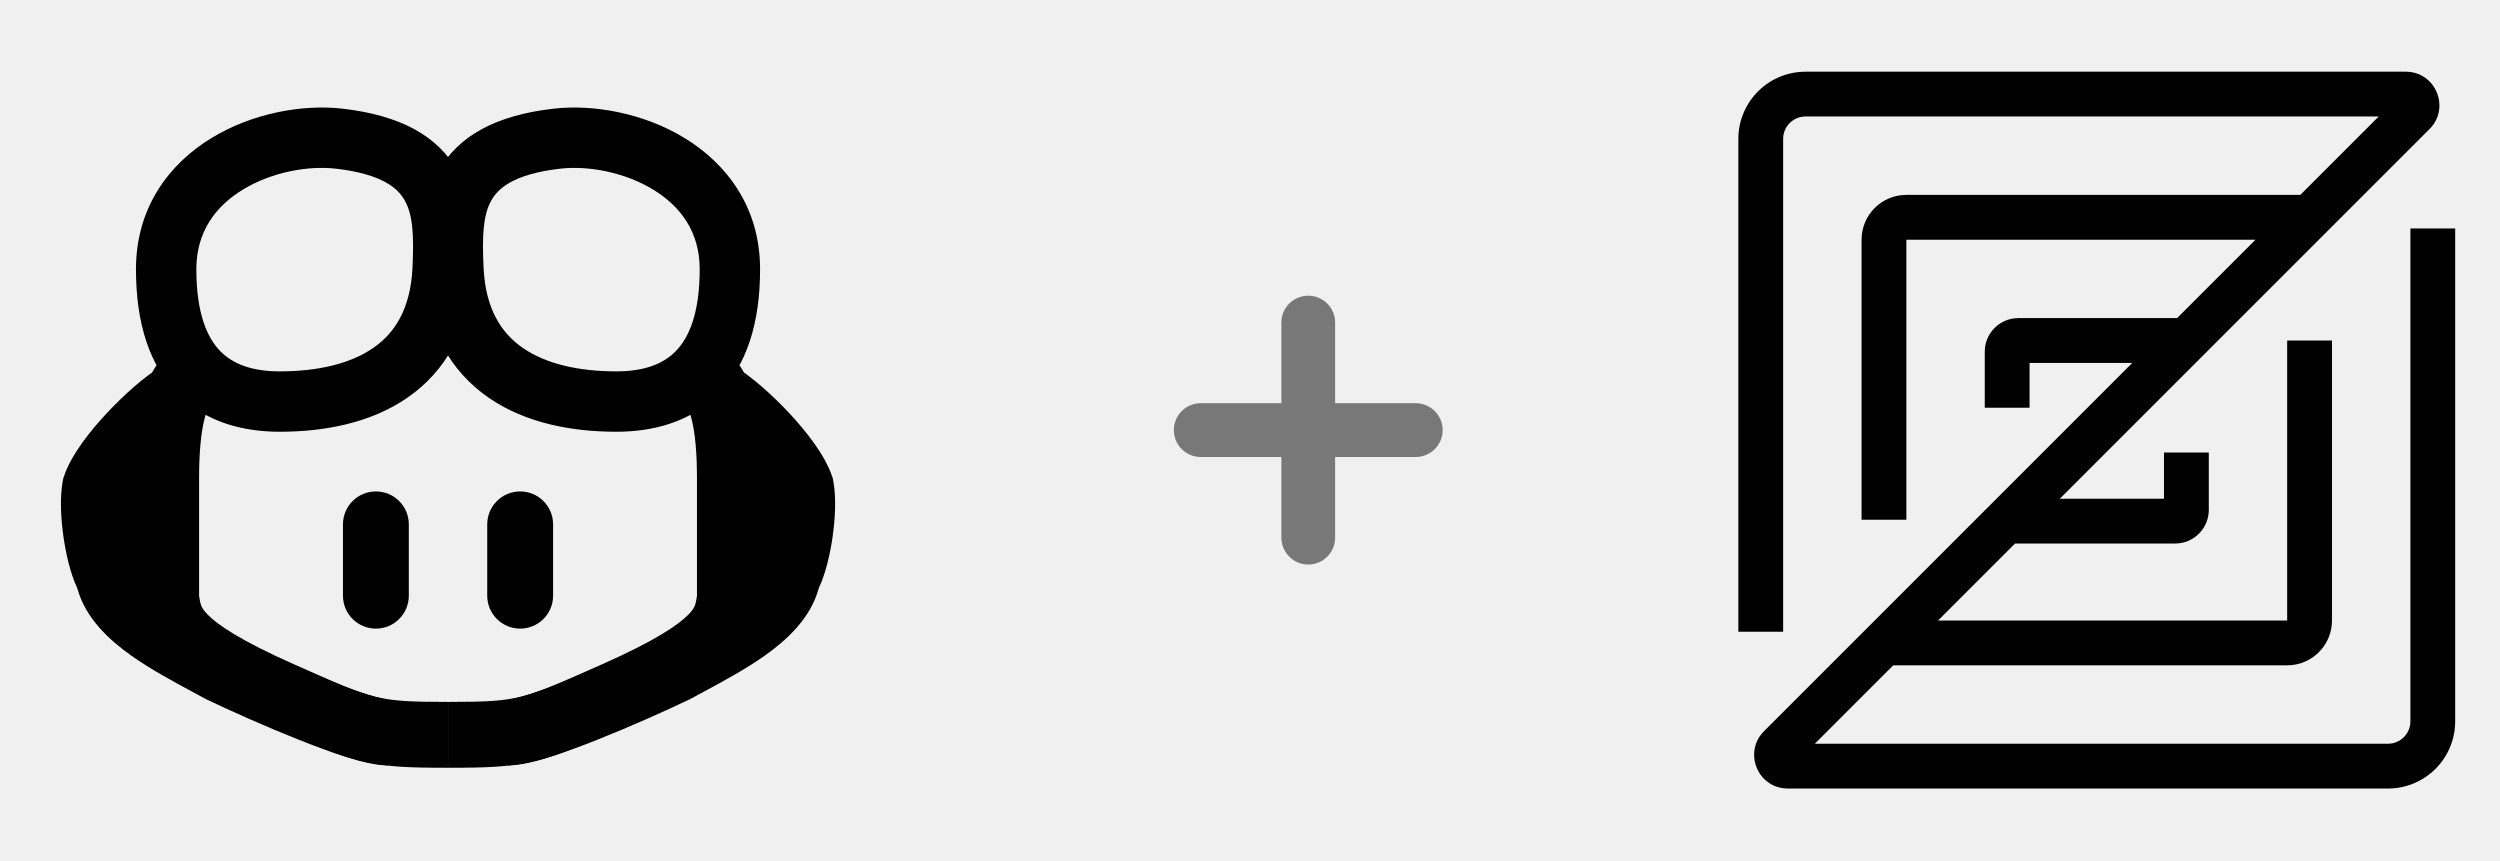
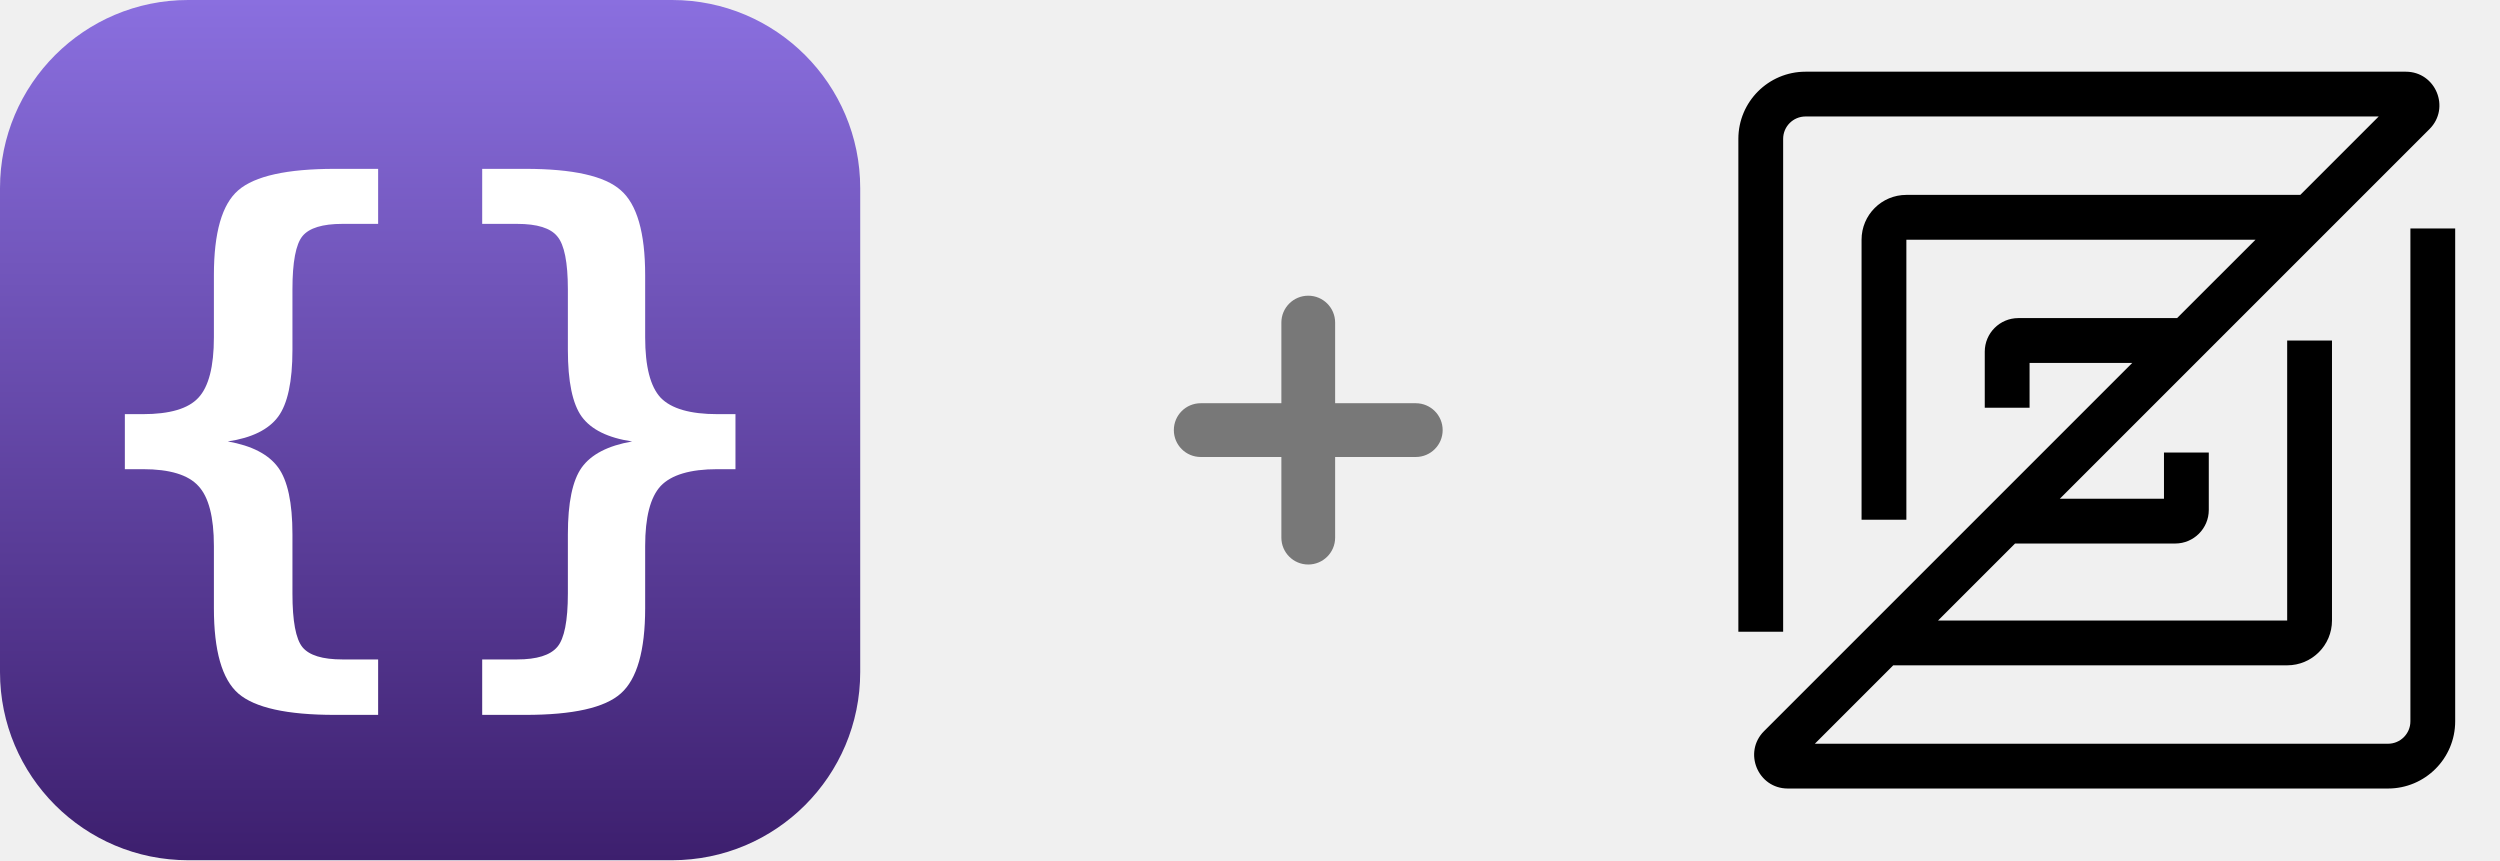
<svg xmlns="http://www.w3.org/2000/svg" width="93" height="32" viewBox="0 0 93 32" fill="none">
-   <path fill-rule="evenodd" clip-rule="evenodd" d="M9.04 7.05C8.009 7.676 7.304 8.632 7.304 10.015C7.304 11.691 7.724 12.589 8.205 13.074C8.684 13.558 9.405 13.815 10.405 13.815C11.815 13.815 13.029 13.534 13.88 12.946C14.676 12.398 15.271 11.504 15.344 9.962C15.399 8.794 15.368 8.013 15.057 7.457C14.809 7.014 14.233 6.474 12.49 6.274C11.468 6.157 10.111 6.398 9.04 7.05ZM7.873 5.131C9.391 4.207 11.253 3.872 12.746 4.043C14.884 4.289 16.284 5.05 17.017 6.361C17.686 7.559 17.638 8.983 17.587 10.068C17.484 12.244 16.58 13.812 15.155 14.795C13.786 15.74 12.058 16.061 10.405 16.061C9.042 16.061 7.651 15.707 6.609 14.655C5.568 13.604 5.058 12.041 5.058 10.015C5.058 7.696 6.314 6.079 7.873 5.131Z" fill="black" />
-   <path fill-rule="evenodd" clip-rule="evenodd" d="M13.983 18.281C14.659 18.281 15.208 18.829 15.208 19.506V22.16C15.208 22.837 14.659 23.385 13.983 23.385C13.306 23.385 12.758 22.837 12.758 22.16V19.506C12.758 18.829 13.306 18.281 13.983 18.281Z" fill="black" />
-   <path fill-rule="evenodd" clip-rule="evenodd" d="M5.256 14.89C5.484 14.039 5.992 12.906 7.207 12.536L7.921 14.88L7.924 14.879C7.924 14.879 7.923 14.878 7.921 14.88C7.914 14.885 7.891 14.905 7.859 14.951C7.788 15.05 7.701 15.231 7.622 15.524C7.464 16.116 7.406 16.917 7.406 17.781V22.168C7.435 22.357 7.451 22.438 7.481 22.519C7.507 22.586 7.56 22.695 7.723 22.862C8.094 23.241 8.941 23.826 10.928 24.708C12.54 25.424 13.275 25.746 13.959 25.917C14.605 26.078 15.238 26.111 16.667 26.111V28.561C15.254 28.561 14.339 28.537 13.364 28.293C12.452 28.065 11.517 27.65 10.061 27.004C10.019 26.985 9.977 26.966 9.934 26.947C7.898 26.044 6.687 25.305 5.972 24.576C5.593 24.188 5.346 23.797 5.191 23.387C5.054 23.027 5.006 22.688 4.975 22.475C4.973 22.461 4.971 22.447 4.969 22.433L4.956 22.346V17.781C4.956 16.861 5.012 15.8 5.256 14.89Z" fill="black" />
-   <path fill-rule="evenodd" clip-rule="evenodd" d="M3.983 15.359C4.628 14.669 5.4 13.988 5.997 13.635L7.246 15.742C6.937 15.925 6.349 16.416 5.772 17.033C5.22 17.622 4.857 18.138 4.731 18.425C4.703 18.667 4.712 19.116 4.79 19.648C4.878 20.254 5.017 20.703 5.105 20.863L5.193 21.022L5.23 21.201C5.287 21.47 5.56 21.865 6.301 22.391C6.881 22.802 7.565 23.17 8.296 23.565C8.458 23.652 8.622 23.741 8.788 23.831C9.595 24.216 10.848 24.777 12.019 25.242C12.613 25.478 13.17 25.683 13.629 25.827C13.858 25.899 14.05 25.951 14.202 25.985C14.35 26.017 14.418 26.023 14.428 26.023C14.429 26.023 14.428 26.023 14.428 26.023L14.429 28.473C13.965 28.473 13.389 28.319 12.897 28.165C12.356 27.995 11.737 27.766 11.115 27.519C9.869 27.024 8.548 26.431 7.703 26.028L7.672 26.014L7.643 25.997C7.498 25.918 7.345 25.836 7.187 25.751C6.45 25.354 5.6 24.896 4.885 24.39C4.084 23.822 3.182 23.014 2.874 21.878C2.618 21.337 2.456 20.618 2.366 20.003C2.265 19.317 2.217 18.495 2.339 17.873L2.354 17.794L2.38 17.718C2.652 16.909 3.362 16.022 3.983 15.359Z" fill="black" />
-   <path fill-rule="evenodd" clip-rule="evenodd" d="M3.485 21.264V17.14H5.935V21.264H3.485Z" fill="black" />
-   <path fill-rule="evenodd" clip-rule="evenodd" d="M24.293 7.05C25.324 7.676 26.029 8.632 26.029 10.015C26.029 11.691 25.609 12.589 25.128 13.074C24.649 13.558 23.928 13.815 22.928 13.815C21.518 13.815 20.304 13.534 19.453 12.946C18.658 12.398 18.062 11.504 17.989 9.962C17.934 8.794 17.965 8.013 18.276 7.457C18.524 7.014 19.101 6.474 20.843 6.274C21.865 6.157 23.222 6.398 24.293 7.05ZM25.46 5.131C23.942 4.207 22.08 3.872 20.587 4.043C18.449 4.289 17.049 5.05 16.316 6.361C15.647 7.559 15.695 8.983 15.746 10.068C15.849 12.244 16.753 13.812 18.178 14.795C19.547 15.74 21.275 16.061 22.928 16.061C24.291 16.061 25.682 15.707 26.724 14.655C27.765 13.604 28.275 12.041 28.275 10.015C28.275 7.696 27.019 6.079 25.46 5.131Z" fill="black" />
-   <path fill-rule="evenodd" clip-rule="evenodd" d="M19.35 18.281C18.674 18.281 18.125 18.829 18.125 19.506V22.16C18.125 22.837 18.674 23.385 19.35 23.385C20.027 23.385 20.575 22.837 20.575 22.16V19.506C20.575 18.829 20.027 18.281 19.35 18.281Z" fill="black" />
-   <path fill-rule="evenodd" clip-rule="evenodd" d="M28.078 14.89C27.85 14.039 27.341 12.906 26.126 12.536L25.413 14.88L25.41 14.879C25.41 14.879 25.41 14.878 25.413 14.88C25.42 14.885 25.442 14.905 25.474 14.951C25.545 15.05 25.633 15.231 25.711 15.524C25.87 16.116 25.927 16.917 25.927 17.781V22.168C25.899 22.357 25.882 22.438 25.852 22.519C25.826 22.586 25.774 22.695 25.61 22.862C25.239 23.241 24.393 23.826 22.406 24.708C20.793 25.424 20.058 25.746 19.375 25.917C18.728 26.078 18.095 26.111 16.667 26.111V28.561C18.08 28.561 18.994 28.537 19.969 28.293C20.881 28.065 21.816 27.65 23.272 27.004C23.314 26.985 23.356 26.966 23.399 26.947C25.436 26.044 26.646 25.305 27.361 24.576C27.74 24.188 27.987 23.797 28.143 23.387C28.279 23.027 28.328 22.688 28.358 22.475C28.36 22.461 28.362 22.447 28.364 22.433L28.377 22.346V17.781C28.377 16.861 28.321 15.8 28.078 14.89Z" fill="black" />
-   <path fill-rule="evenodd" clip-rule="evenodd" d="M29.35 15.359C28.705 14.669 27.933 13.988 27.337 13.635L26.088 15.742C26.396 15.925 26.984 16.416 27.562 17.033C28.113 17.622 28.476 18.138 28.602 18.425C28.63 18.667 28.621 19.116 28.543 19.648C28.455 20.254 28.316 20.703 28.228 20.863L28.141 21.022L28.103 21.201C28.047 21.47 27.774 21.865 27.032 22.391C26.452 22.802 25.768 23.17 25.037 23.565C24.875 23.652 24.711 23.741 24.545 23.831C23.738 24.216 22.485 24.777 21.314 25.242C20.72 25.478 20.163 25.683 19.704 25.827C19.475 25.899 19.283 25.951 19.131 25.985C18.983 26.017 18.915 26.023 18.905 26.023C18.905 26.023 18.904 26.023 18.905 26.023L18.904 28.473C19.369 28.473 19.944 28.319 20.436 28.165C20.977 27.995 21.596 27.766 22.218 27.519C23.465 27.024 24.785 26.431 25.63 26.028L25.661 26.014L25.69 25.997C25.835 25.918 25.988 25.836 26.146 25.751C26.883 25.354 27.733 24.896 28.448 24.39C29.25 23.822 30.152 23.014 30.459 21.878C30.715 21.337 30.878 20.618 30.968 20.003C31.068 19.317 31.116 18.495 30.994 17.873L30.979 17.794L30.953 17.718C30.681 16.909 29.971 16.022 29.35 15.359Z" fill="black" />
-   <path fill-rule="evenodd" clip-rule="evenodd" d="M29.848 21.264V17.14H27.398V21.264H29.848Z" fill="black" />
+   <defs>
+     <linearGradient id="lc" x1="0" y1="0" x2="0" y2="32" gradientUnits="userSpaceOnUse">
+       <stop offset="0" stop-color="#8a6fdf" />
+       <stop offset="1" stop-color="#3d1f6e" />
+     </linearGradient>
+   </defs>
+   <rect width="32" height="32" rx="7" fill="url(#lc)" />
+   <text x="16" y="23" font-family="ui-monospace, SFMono-Regular, Menlo, monospace" font-size="22" font-weight="700" fill="#ffffff" text-anchor="middle">{}</text>
  <path fill-rule="evenodd" clip-rule="evenodd" d="M48.667 11C49.219 11 49.667 11.448 49.667 12V15H52.667C53.219 15 53.667 15.448 53.667 16C53.667 16.552 53.219 17 52.667 17H49.667V20C49.667 20.552 49.219 21 48.667 21C48.114 21 47.667 20.552 47.667 20V17H44.667C44.114 17 43.667 16.552 43.667 16C43.667 15.448 44.114 15 44.667 15H47.667V12C47.667 11.448 48.114 11 48.667 11Z" fill="black" fill-opacity="0.5" />
  <path fill-rule="evenodd" clip-rule="evenodd" d="M67.167 4.333C66.706 4.333 66.333 4.706 66.333 5.167V23.5H64.667V5.167C64.667 3.786 65.786 2.667 67.167 2.667H89.494C90.608 2.667 91.165 4.013 90.378 4.801L76.626 18.552H80.5V16.833H82.167V18.969C82.167 19.659 81.607 20.219 80.917 20.219H74.96L72.095 23.083H85.083V12.667H86.75V23.083C86.75 24.004 86.004 24.75 85.083 24.75H70.428L67.512 27.667H88.833C89.293 27.667 89.667 27.294 89.667 26.833V8.5H91.333V26.833C91.333 28.214 90.214 29.333 88.833 29.333H66.506C65.392 29.333 64.835 27.987 65.622 27.199L79.321 13.5H75.5V15.167H73.833V13.083C73.833 12.393 74.393 11.833 75.083 11.833H80.988L83.905 8.917H70.917V19.333H69.25V8.917C69.25 7.996 69.996 7.25 70.917 7.25H85.571L88.488 4.333H67.167Z" fill="black" />
</svg>
